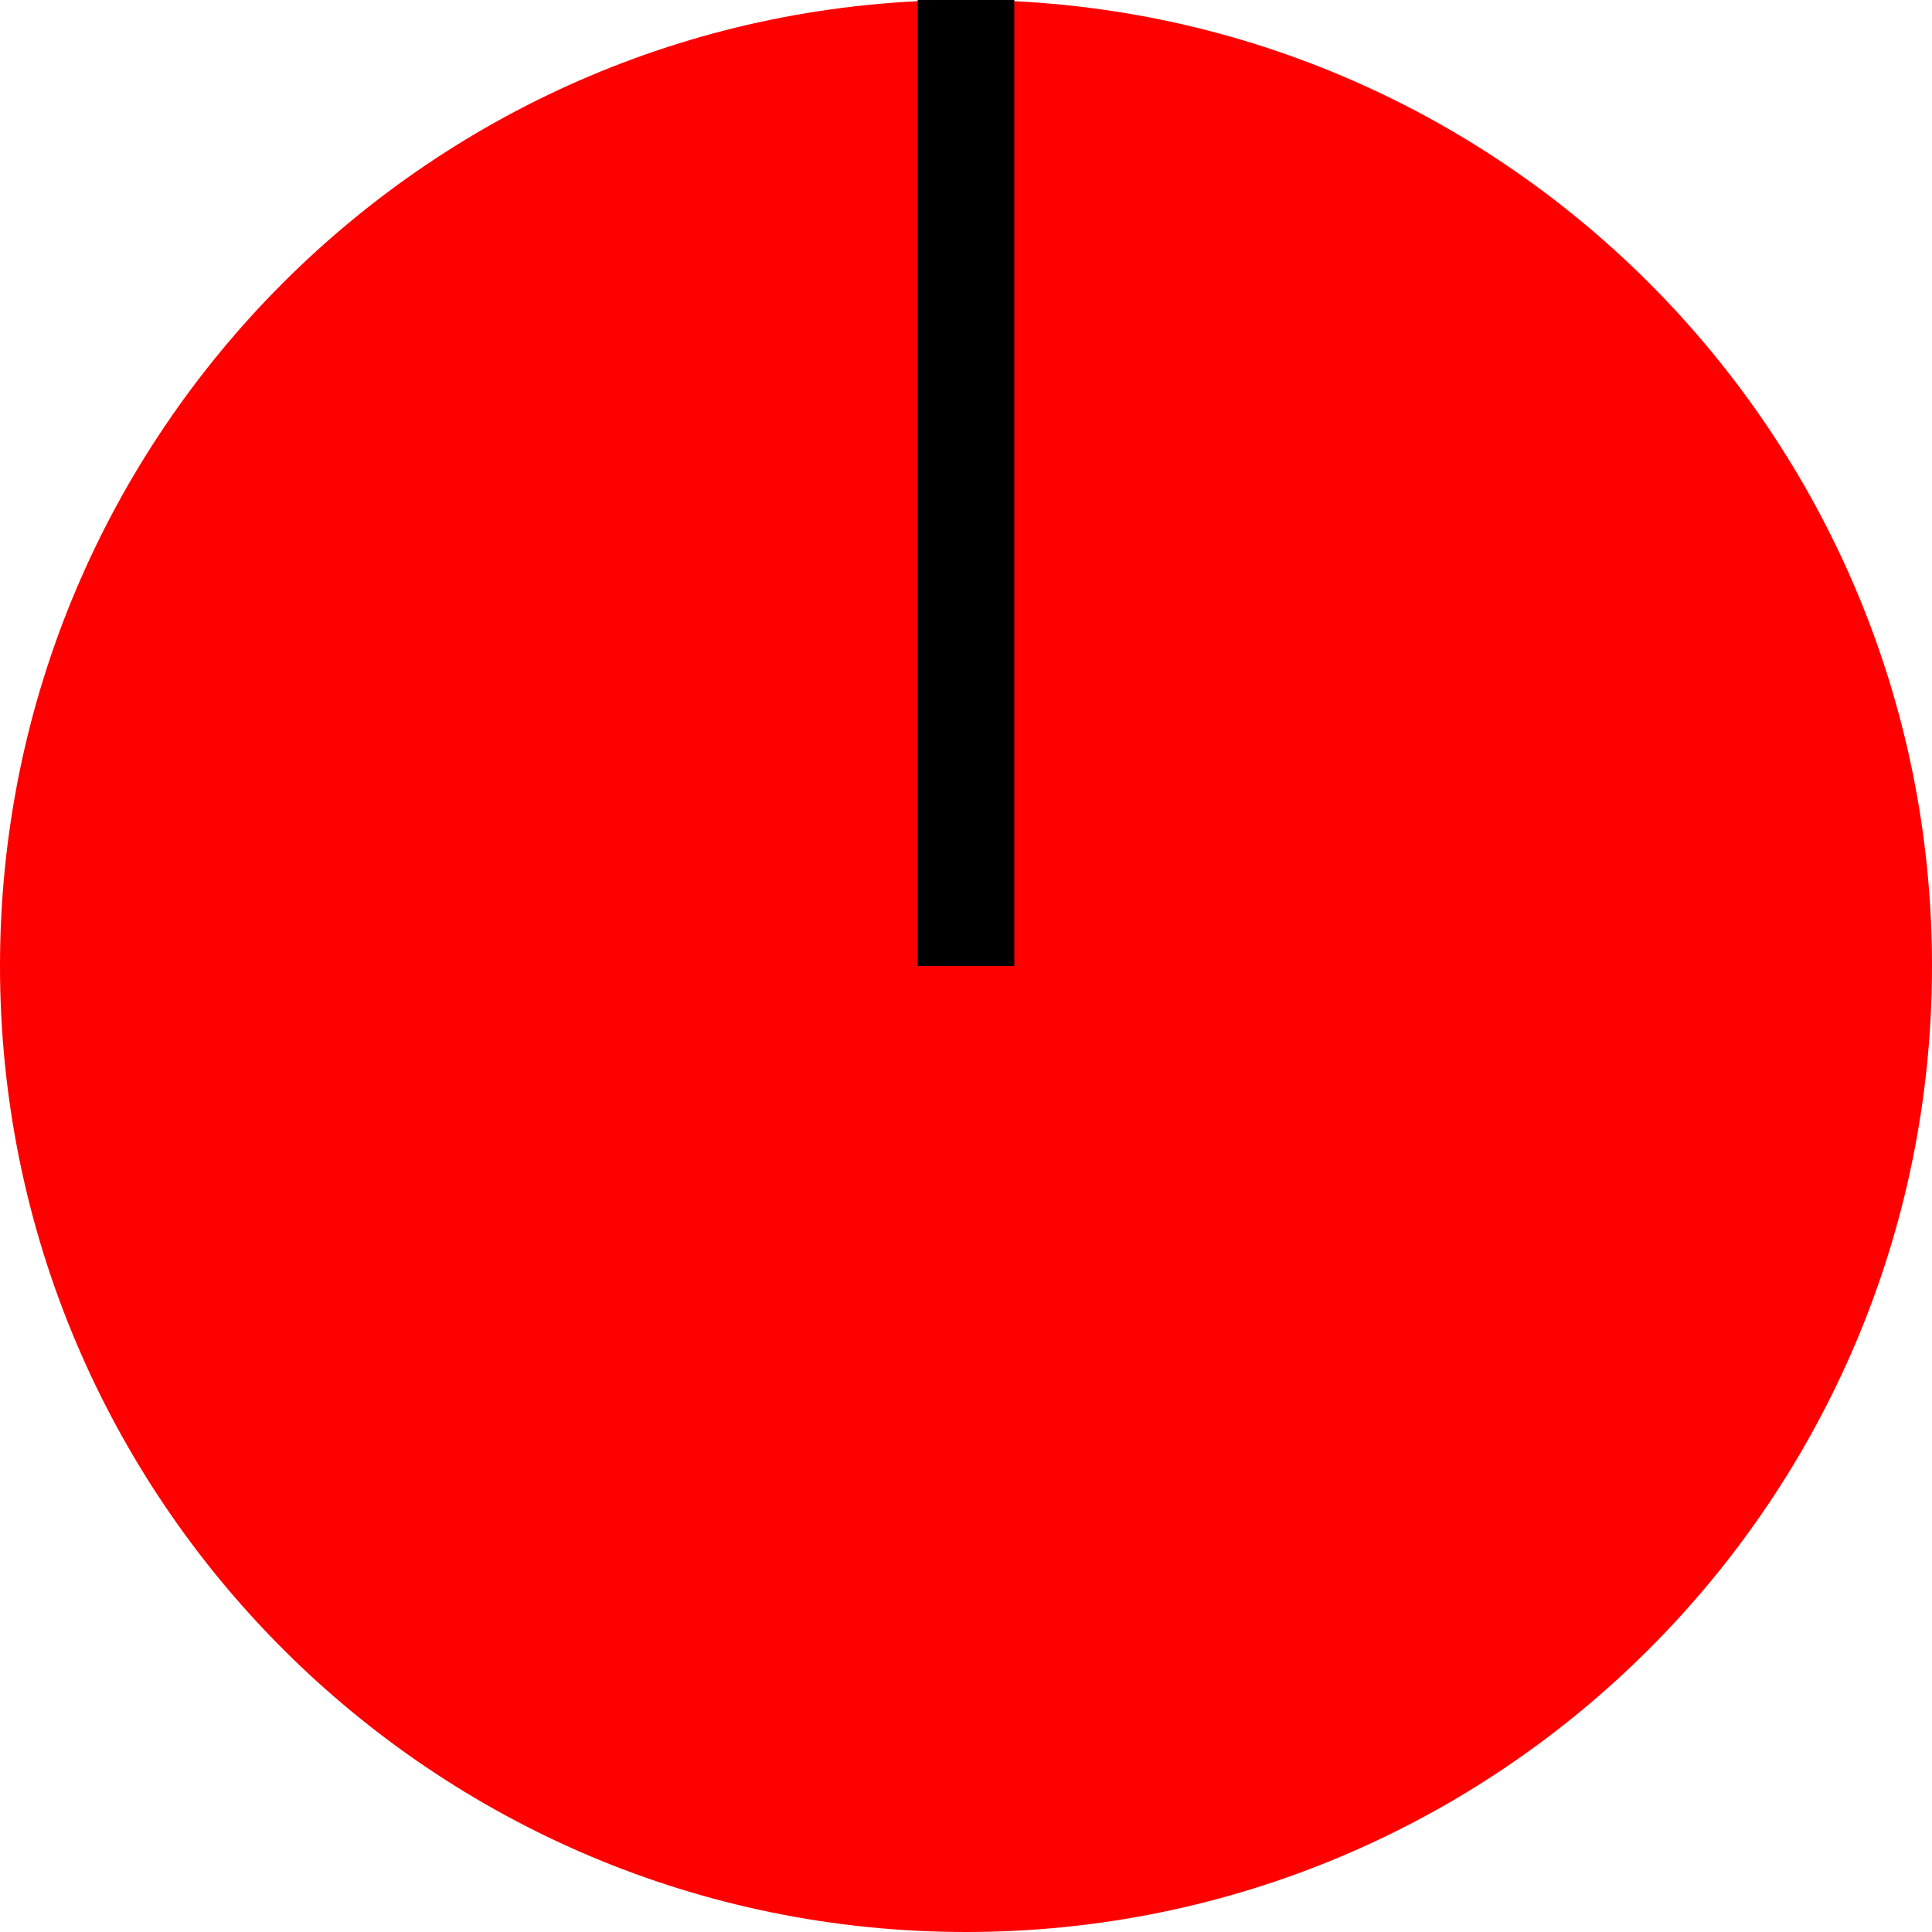
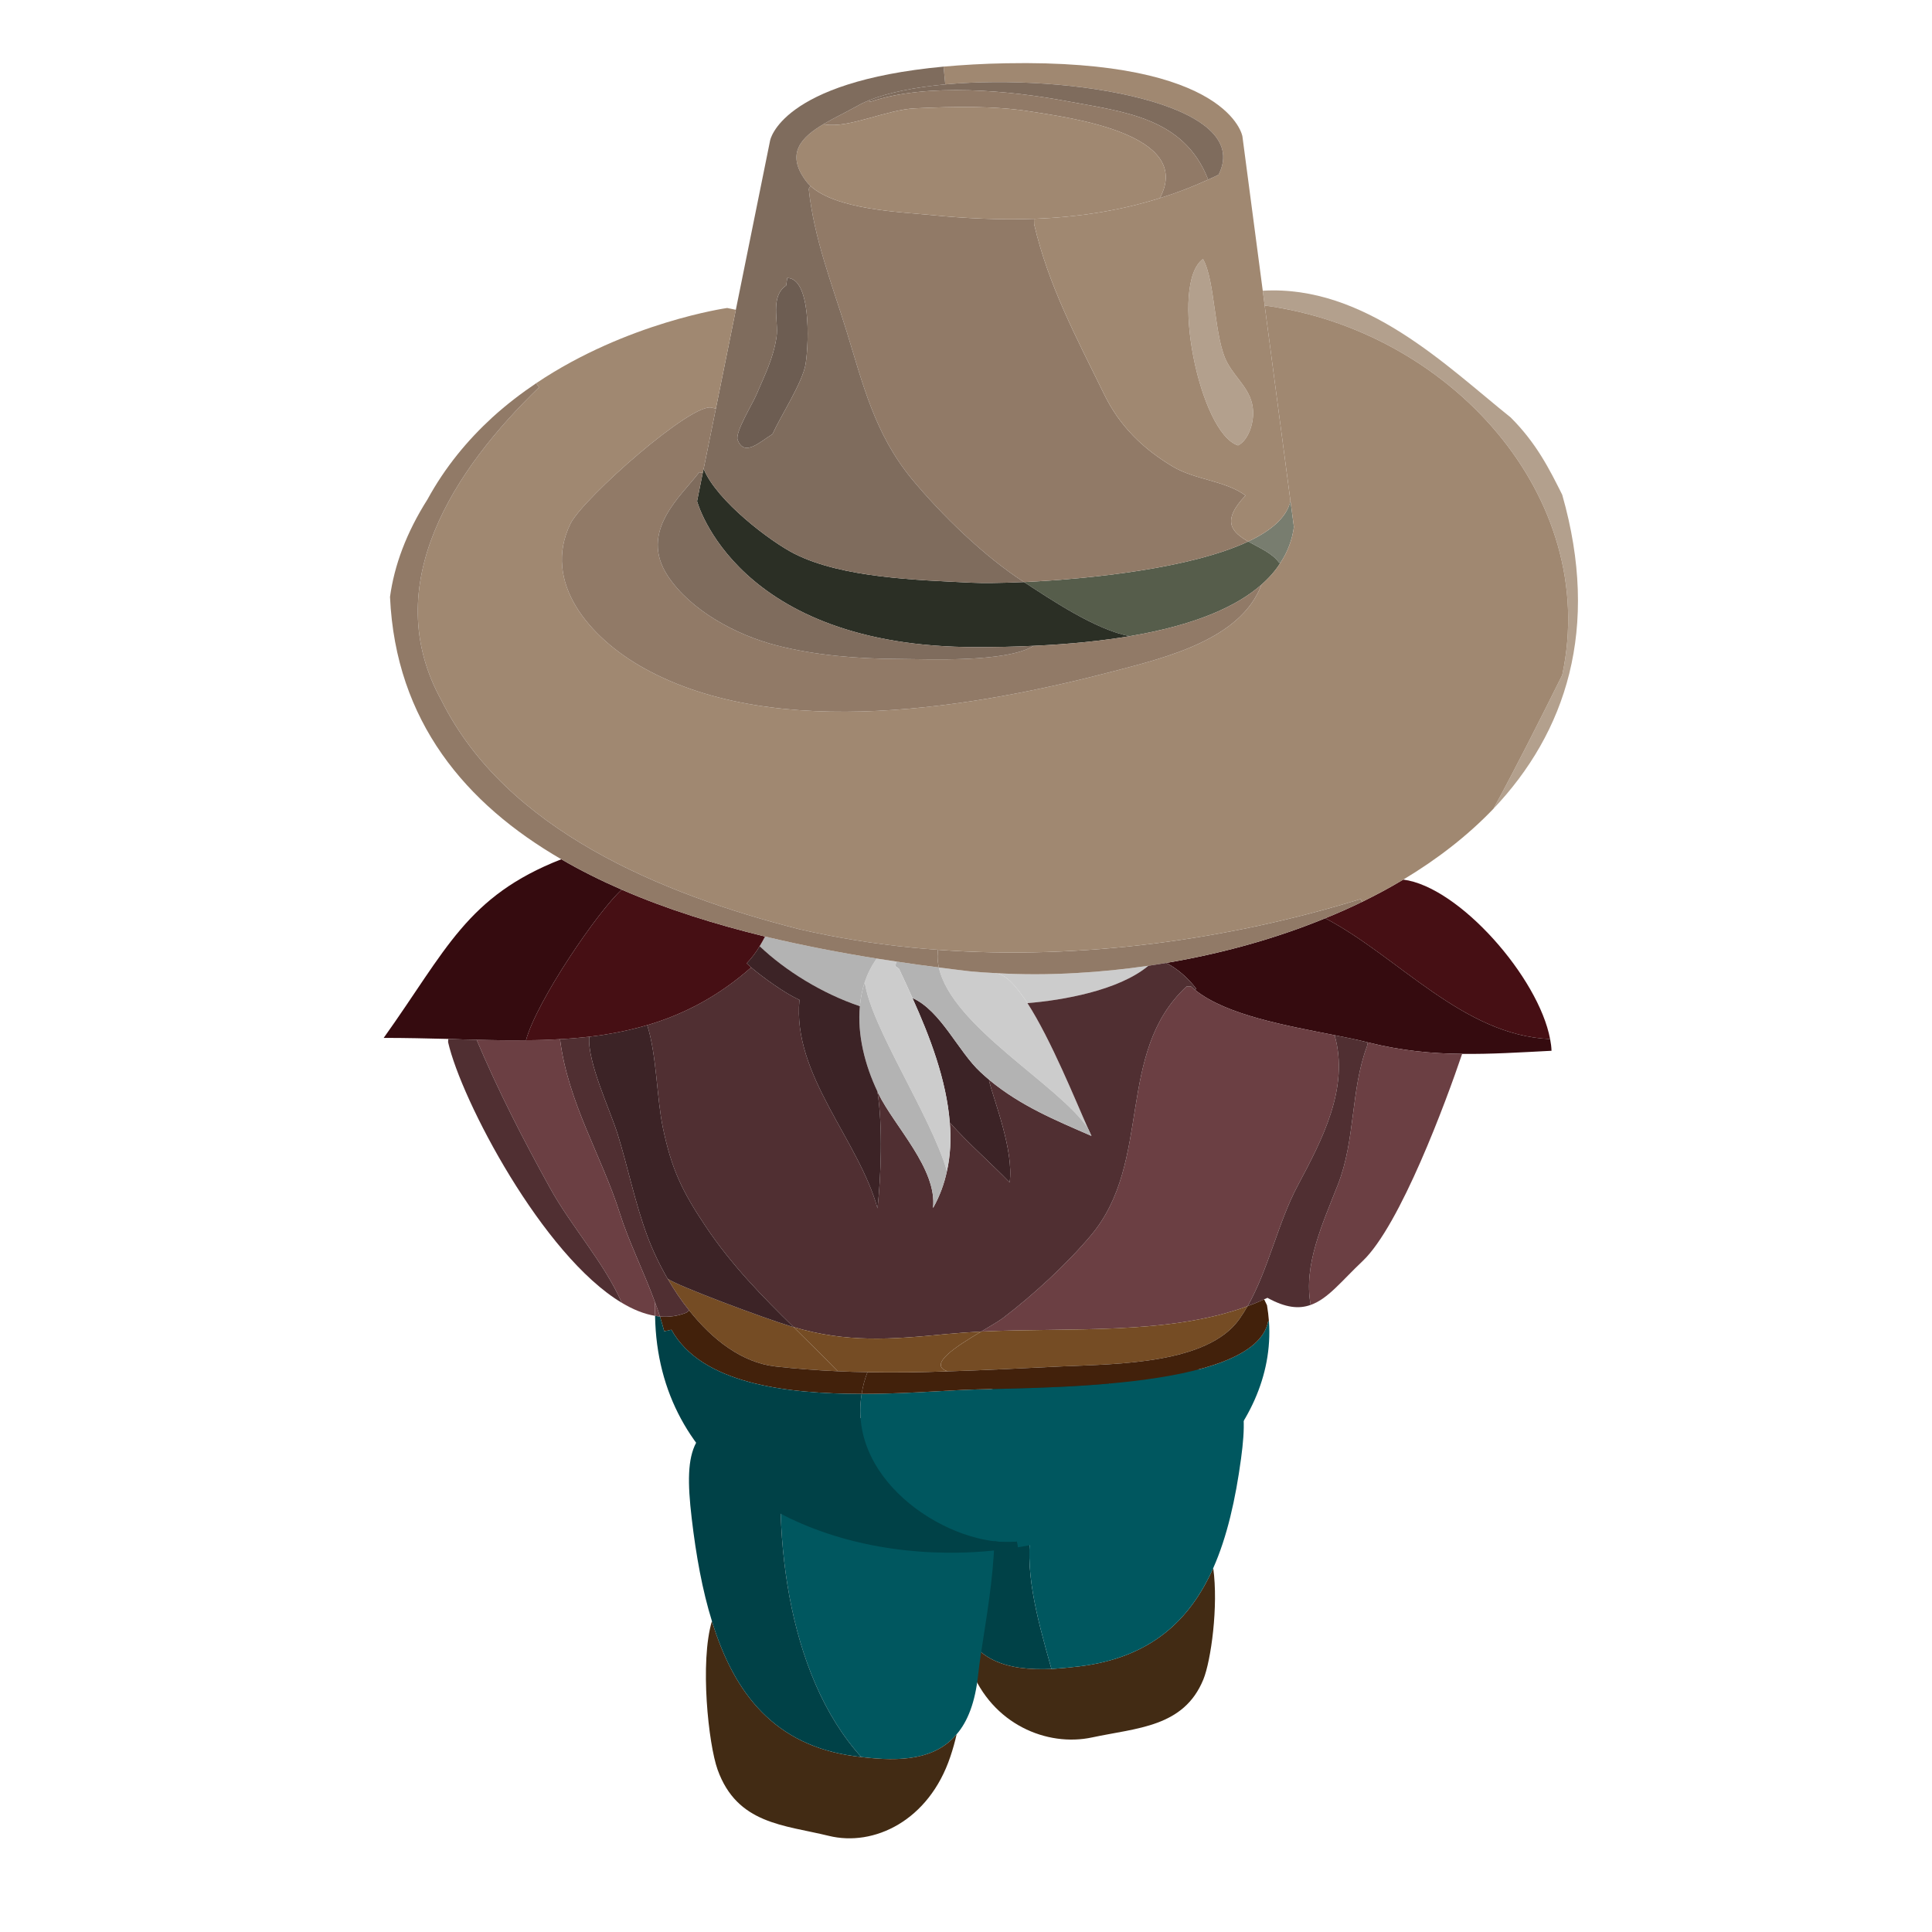
- <svg xmlns="http://www.w3.org/2000/svg" width="50" height="50" id="Her" viewBox="0 0 50 50">
-   <circle cx="25" cy="25" r="25" fill="#FF0000" />
-   <g stroke="#000000">
-     <line x1="25" x2="25" y1="0" y2="25" stroke-width="2.5" />
+ <svg xmlns="http://www.w3.org/2000/svg" version="1.1" x="0px" y="0px" width="150px" height="150px" viewBox="-29.54 -4.649 150 150" enable-background="new -29.54 -4.649 150 150" xml:space="preserve">
+   <defs>
+ </defs>
+   <g id="XMLID_3_">
+     <g>
+       <path fill="#004147" d="M44.905,120.854c1.02,3.451,3.74,4.218,7.19,4.076c-2.46-8.732-3.56-13.355,5.82-23.643    c-2,0.109-4,0.449-5.9,0.821c-2.16,0.417-6.21,1.052-7.67,3.167c-2.23,3.243-0.22,10.288,0.23,13.947    C44.645,119.825,44.765,120.361,44.905,120.854z" />
+       <path fill="#422B14" d="M52.095,124.93c-3.45,0.143-6.17-0.625-7.19-4.076c0.11,1.293,0.38,2.641,0.91,4.021    c1.66,4.338,5.93,6.125,9.44,5.368c3.48-0.745,7.11-0.789,8.63-4.492c0.6-1.468,1.18-5.708,0.77-8.655    c-1.85,4.152-4.96,6.979-10.43,7.636C53.484,124.821,52.774,124.886,52.095,124.93z" />
+       <path fill="#00575F" d="M54.225,124.733c5.47-0.657,8.58-3.484,10.43-7.636c1.08-2.432,1.73-5.336,2.16-8.502    c0.65-4.821-0.01-6.453-4.68-7.166c-1.38-0.208-2.8-0.23-4.22-0.142c-9.38,10.288-8.28,14.911-5.82,23.643    C52.774,124.886,53.484,124.821,54.225,124.733z" />
+     </g>
+     <g>
+ 	</g>
+   </g>
+   <g id="XMLID_2_">
+     <g>
+       <path fill="#00575F" d="M44.733,129.999c-1.65,1.968-4.32,2.144-7.4,1.768c-5.83-6.418-7.12-17.876-5.82-26.965    c2.5-0.013,5.05,0.477,7.45,1.003c2.16,0.477,6.21,1.204,7.67,3.623c2.23,3.71,0.22,11.771-0.23,15.958    C46.173,127.517,45.593,129.009,44.733,129.999z" />
+       <path fill="#422B14" d="M37.333,131.767c3.08,0.376,5.75,0.201,7.4-1.768c-0.13,0.577-0.29,1.153-0.49,1.743    c-1.66,4.964-5.93,7.008-9.44,6.143c-3.48-0.853-7.11-0.902-8.63-5.14c-0.71-1.981-1.39-8.349-0.44-11.533    c1.74,5.691,4.91,9.64,11.02,10.48C36.943,131.717,37.143,131.742,37.333,131.767z" />
+       <path fill="#004147" d="M31.513,104.802c-1.3,9.089-0.01,20.546,5.82,26.965c-0.19-0.025-0.39-0.05-0.58-0.075    c-6.11-0.84-9.28-4.789-11.02-10.48c-0.74-2.382-1.23-5.077-1.57-7.985c-0.65-5.516,0.01-7.384,4.68-8.199    C29.723,104.865,30.613,104.802,31.513,104.802z" />
+     </g>
+     <g>
+ 	</g>
+   </g>
+   <g id="XMLID_1_">
+     <g>
+       <path fill="#460F14" d="M79.41,63.643c4.35,0.56,10.51,7.61,11.399,12.38c-6.77-0.28-11.779-6.4-17.46-9.38    c0.971-0.39,1.931-0.82,2.86-1.27C77.31,64.833,78.38,64.263,79.41,63.643z" />
+       <path fill="#350B0F" d="M73.35,66.643c5.681,2.98,10.69,9.1,17.46,9.38c0.061,0.31,0.101,0.62,0.11,0.91    c-2.52,0.13-4.74,0.27-6.939,0.24c-2.37-0.02-4.711-0.24-7.32-0.89c-0.03-0.01-0.05-0.01-0.08-0.02c-0.74-0.19-1.59-0.36-2.5-0.54    c-3.72-0.74-8.4-1.55-10.83-3.51l0.08-0.1c-0.6-0.81-1.5-1.59-2.33-2C65.21,69.403,69.42,68.263,73.35,66.643z" />
+       <path fill="#B3A08D" d="M91.75,33.763c2.97,10.4,0.28,18.46-5.34,24.38c1.81-3.32,3.58-6.85,5.34-10.38    c2.97-13.87-8.78-26.77-23.1-28.69l-0.15-1.15c7.95-0.47,14.3,5.88,19.25,9.84C89.75,29.763,90.75,31.763,91.75,33.763z" />
+       <path fill="#6B3F43" d="M83.98,77.173c-1.24,3.67-4.811,13.33-7.73,16.09c-1.63,1.54-2.69,2.94-4.03,3.4    c-0.58-3.08,0.931-6.32,2.11-9.33c1.37-3.48,0.99-7.35,2.26-10.74l0.07-0.31C79.27,76.933,81.61,77.153,83.98,77.173z" />
+       <path fill="#6B3F43" d="M74.08,75.723c1.15,4.08-0.94,8.07-2.85,11.65c-1.551,2.9-2.28,6.53-3.91,9.39    c-6.19,2.27-13.84,1.64-20.68,1.97c0.73-0.44,1.38-0.81,1.69-1.05c2.36-1.8,4.95-4.18,6.84-6.43c4.811-5.74,1.86-14.17,7.42-19.32    h0.33c0.1,0.1,0.21,0.19,0.33,0.28C65.68,74.173,70.36,74.983,74.08,75.723z" />
+       <path fill="#787D6F" d="M67.37,37.393c1.77-0.83,3-1.87,3.28-3.15l0.27,2.02c-0.13,0.95-0.46,1.91-1.07,2.82l-0.1-0.07    C69.24,38.303,68.22,37.873,67.37,37.393z" />
+       <path fill="#565D4B" d="M67.37,37.393c0.85,0.48,1.87,0.91,2.38,1.62l0.1,0.07c-0.359,0.57-0.84,1.12-1.449,1.66    c-1.931,1.7-5.141,3.14-10.22,4c-2.66-0.48-6.21-2.9-8.17-4.17c-0.02-0.01-0.03-0.02-0.05-0.03    C54.99,40.303,62.91,39.493,67.37,37.393z" />
+       <path fill="#00575F" d="M68.98,97.933c0.609,8.55-7.95,15.88-16.121,16.83c-1.11,0.3-2.24,0.54-3.38,0.72l-0.07-0.44    c-5,0.51-13.19-4.54-12.05-11.47c2.97,0,5.8-0.21,7.89-0.31c4.87-0.23,22.63,0.16,23.67-5.33H68.98z" />
+       <path fill="#502F32" d="M71.23,87.373c1.909-3.58,4-7.57,2.85-11.65c0.91,0.18,1.76,0.35,2.5,0.54c0.03,0.01,0.05,0.01,0.08,0.02    l-0.07,0.31c-1.27,3.39-0.89,7.26-2.26,10.74c-1.18,3.01-2.69,6.25-2.11,9.33c-0.91,0.33-1.939,0.23-3.359-0.55    c-0.08,0.05-0.16,0.08-0.25,0.11v0.01c-0.42,0.19-0.851,0.37-1.29,0.53C68.95,93.903,69.68,90.273,71.23,87.373z" />
+       <path fill="#B3A08D" d="M65.74,23.503c0.74,1.36,1.93,2.14,2.01,3.76c0.05,0.99-0.38,2.28-1.17,2.67    c-2.99-0.95-5.35-12.59-2.72-14.47C64.83,17.163,64.71,21.593,65.74,23.503z" />
+       <path fill="#2B2F25" d="M50.71,45.493c-1.39,0.07-2.88,0.1-4.46,0.1c-18.67,0-21.67-11.33-21.67-11.33l0.44-2.19l0.07-0.32    c1.02,2.5,5.22,5.67,7.07,6.6c3.72,1.87,9.49,2.03,13.76,2.24c0.77,0.04,2.22,0.03,4.04-0.05c0.02,0.01,0.03,0.02,0.05,0.03    c1.96,1.27,5.51,3.69,8.17,4.17C56.04,45.103,53.56,45.363,50.71,45.493z" />
+       <path fill="#754C24" d="M46.64,98.733c6.84-0.33,14.49,0.3,20.68-1.97c-0.2,0.35-0.42,0.69-0.65,1.02    c-2.46,3.45-9.42,3.47-13.67,3.65c-3,0.14-5.98,0.3-8.95,0.39C42.42,101.323,44.77,99.843,46.64,98.733z" />
+       <path fill="#CCCCCC" d="M50.23,73.233c1.84,2.85,3.75,7.61,4.69,9.7c-2.3-3.39-10.55-7.88-11.57-12.47    c0.83,0.11,1.63,0.21,2.41,0.3c0.65,0.06,1.31,0.11,1.98,0.14v0.02C48.47,70.923,49.34,71.863,50.23,73.233z" />
+       <path fill="#CCCCCC" d="M47.74,70.903c2.04,0.12,4.16,0.12,6.34-0.01c1.82-0.1,3.68-0.29,5.54-0.56c-2.31,1.93-6.68,2.68-9.39,2.9    c-0.89-1.37-1.76-2.31-2.49-2.31V70.903z" />
+       <path fill="#917A67" d="M50.75,12.763c1.12,4.78,3.24,8.71,5.44,13.21c1.2,2.46,3.02,4.23,5.32,5.6c1.73,1.04,4.09,1.09,5.65,2.25    c-1.91,2.01-1.05,2.84,0.21,3.57c-4.46,2.1-12.38,2.91-17.41,3.15c-3.06-1.97-6.38-5.19-8.72-8.02    c-2.88-3.51-3.78-7.34-5.05-11.45c-1.14-3.68-2.53-7.19-2.94-11.06l0.13-0.23c1.98,1.84,6.97,2.03,9.34,2.26    c2.72,0.27,5.4,0.39,8.02,0.3L50.75,12.763z" />
+       <path fill="#3C2326" d="M47.25,79.263c0.42,1.65,1.93,5.42,1.6,7.89c-1.37-1.42-3.25-3.06-4.65-4.65    c-0.26-3.32-1.56-6.71-2.9-9.67c2.21,0.98,3.56,4.17,5.29,5.76c0.23,0.21,0.46,0.42,0.7,0.62L47.25,79.263z" />
+       <path fill="#A08871" d="M67.75,27.263c-0.08-1.62-1.27-2.4-2.01-3.76c-1.03-1.91-0.91-6.34-1.88-8.04    c-2.63,1.88-0.271,13.52,2.72,14.47C67.37,29.543,67.8,28.253,67.75,27.263z M65.07,8.913c2.81-5.5-11.521-7.89-21.22-7.01    l-0.13-1.38c1.46-0.13,3.07-0.23,4.86-0.26c17.34-0.33,18.34,5.67,18.34,5.67l1.58,11.99l0.15,1.15l2,15.17    c-0.28,1.28-1.511,2.32-3.28,3.15c-1.26-0.73-2.12-1.56-0.21-3.57c-1.561-1.16-3.92-1.21-5.65-2.25c-2.3-1.37-4.12-3.14-5.32-5.6    c-2.2-4.5-4.32-8.43-5.44-13.21l-0.01-0.42c3.34-0.13,6.6-0.61,9.77-1.61c1.26-0.39,2.521-0.87,3.76-1.44    C64.54,9.173,64.8,9.043,65.07,8.913z" />
+       <path fill="#917A67" d="M43.28,69.093c11.2,0.83,22.75-0.83,32.82-3.94l0.11,0.22c-0.93,0.45-1.89,0.88-2.86,1.27    c-3.93,1.62-8.14,2.76-12.35,3.47c-0.46,0.08-0.92,0.15-1.38,0.22c-1.86,0.27-3.72,0.46-5.54,0.56c-2.18,0.13-4.3,0.13-6.34,0.01    c-0.67-0.03-1.33-0.08-1.98-0.14c-0.78-0.09-1.58-0.19-2.41-0.3c-0.06-0.29-0.1-0.58-0.1-0.87L43.28,69.093z" />
+       <path fill="#7F6C5D" d="M53.32,3.213c-4.33-0.82-10.89-1.47-15.32,0.05l-0.05-0.13c1.49-0.6,3.56-1.01,5.9-1.23    c9.7-0.88,24.03,1.51,21.22,7.01c-0.271,0.13-0.53,0.26-0.801,0.38l-0.02-0.03C62.37,4.483,57.77,4.043,53.32,3.213z" />
+       <path fill="#502F32" d="M62.59,71.933c-5.56,5.15-2.609,13.58-7.42,19.32c-1.89,2.25-4.48,4.63-6.84,6.43    c-0.31,0.24-0.96,0.61-1.69,1.05c-0.9,0.05-1.78,0.11-2.65,0.19c-4.35,0.43-7.8,0.69-11.92-0.54c-2.43-2.38-4.81-4.81-6.82-7.81    c-1.85-2.76-2.65-4.46-3.32-7.65c-0.49-2.34-0.48-5.67-1.22-7.98c2.81-0.83,5.5-2.21,8.07-4.48c0.89,0.76,2.65,2.03,3.75,2.52    c-0.57,5.81,4.6,10.87,6.06,16.18c0.26-2.39,0.43-6.32-0.01-9.08c0.02,0.06,0.05,0.12,0.08,0.18c1.25,2.55,4.58,5.85,4.24,8.88    c0.52-0.92,0.87-1.88,1.08-2.87c0.27-1.22,0.33-2.49,0.22-3.77c1.4,1.59,3.28,3.23,4.65,4.65c0.33-2.47-1.18-6.24-1.6-7.89    l0.04-0.05c2.42,2,5.09,3.1,7.91,4.33c-0.08-0.16-0.17-0.37-0.28-0.61c-0.94-2.09-2.85-6.85-4.69-9.7    c2.71-0.22,7.08-0.97,9.39-2.9c0.46-0.07,0.92-0.14,1.38-0.22c0.83,0.41,1.73,1.19,2.33,2l-0.08,0.1    c-0.12-0.09-0.23-0.18-0.33-0.28H62.59z" />
+       <path fill="#B3B3B3" d="M46.59,78.593c-1.73-1.59-3.08-4.78-5.29-5.76c-0.35-0.79-0.7-1.54-1.04-2.26    c-0.16-0.14-0.25-0.19-0.28-0.19l0.06-0.38c1.13,0.17,2.24,0.33,3.31,0.46c1.02,4.59,9.27,9.08,11.57,12.47    c0.11,0.24,0.2,0.45,0.28,0.61c-2.82-1.23-5.49-2.33-7.91-4.33C47.05,79.013,46.82,78.803,46.59,78.593z" />
+       <path fill="#CCCCCC" d="M44.2,82.503c0.11,1.28,0.05,2.55-0.22,3.77c-1.25-4.31-5.92-11.23-6.38-14.68    c0.22-0.64,0.52-1.25,0.93-1.82c0.51,0.08,1.02,0.16,1.51,0.23l-0.06,0.38c0.03,0,0.12,0.05,0.28,0.19    c0.34,0.72,0.69,1.47,1.04,2.26C42.64,75.793,43.94,79.183,44.2,82.503z" />
+       <path fill="#42210B" d="M45.25,103.263c-2.09,0.1-4.92,0.31-7.89,0.31c0.08-0.55,0.23-1.12,0.45-1.69    c2.08,0.04,4.16,0.01,6.24-0.06c2.97-0.09,5.95-0.25,8.95-0.39c4.25-0.18,11.21-0.2,13.67-3.65c0.23-0.33,0.45-0.67,0.65-1.02    c0.439-0.16,0.87-0.34,1.29-0.53l0.22,0.46c0.07,0.42,0.12,0.83,0.15,1.24H68.92C67.88,103.423,50.12,103.033,45.25,103.263z" />
+       <path fill="#B3B3B3" d="M38.58,80.083c-0.96-2.02-1.57-4.39-1.36-6.61c0.06-0.64,0.18-1.28,0.38-1.88    c0.46,3.45,5.13,10.37,6.38,14.68c-0.21,0.99-0.56,1.95-1.08,2.87c0.34-3.03-2.99-6.33-4.24-8.88    C38.63,80.203,38.6,80.143,38.58,80.083z" />
+       <path fill="#754C24" d="M37.81,101.883c-0.77-0.01-1.54-0.03-2.31-0.07c-1.13-1.17-2.29-2.29-3.43-3.43    c4.12,1.23,7.57,0.97,11.92,0.54c0.87-0.08,1.75-0.14,2.65-0.19c-1.87,1.11-4.22,2.59-2.59,3.09    C41.97,101.893,39.89,101.923,37.81,101.883z" />
+       <path fill="#917A67" d="M38,3.263c4.43-1.52,10.99-0.87,15.32-0.05c4.45,0.83,9.05,1.27,10.93,6.05l0.02,0.03    c-1.239,0.57-2.5,1.05-3.76,1.44c2.7-5.04-7.23-6.27-10.01-6.72c-2.84-0.46-6.04-0.39-9-0.25c-2.22,0.1-5.11,1.56-7,1.25    l-0.04-0.06c0.79-0.47,1.68-0.88,2.43-1.31v0.01c0.31-0.19,0.66-0.36,1.06-0.52L38,3.263z" />
+       <path fill="#A08871" d="M33.03,9.393c-1.61-2.15-0.32-3.42,1.43-4.44l0.04,0.06c1.89,0.31,4.78-1.15,7-1.25    c2.96-0.14,6.16-0.21,9,0.25c2.78,0.45,12.71,1.68,10.01,6.72c-3.17,1-6.43,1.48-9.77,1.61c-2.62,0.09-5.3-0.03-8.02-0.3    c-2.37-0.23-7.36-0.42-9.34-2.26C33.25,9.663,33.13,9.533,33.03,9.393z" />
+       <path fill="#754C24" d="M32.07,98.383c1.14,1.14,2.3,2.26,3.43,3.43c-1.61-0.07-3.22-0.19-4.83-0.37    c-2.58-0.29-4.89-2.06-6.7-4.35c-0.62-0.77-1.18-1.6-1.67-2.46c0.67,0.52,7.4,3.04,9.61,3.71    C31.96,98.363,32.02,98.373,32.07,98.383z" />
+       <path fill="#B3B3B3" d="M29.86,68.063c2.93,0.7,5.86,1.26,8.67,1.71c-0.41,0.57-0.71,1.18-0.93,1.82c-0.2,0.6-0.32,1.24-0.38,1.88    c-2.91-0.98-5.76-2.74-7.78-4.66C29.59,68.573,29.72,68.323,29.86,68.063z" />
+       <path fill="#3C2326" d="M29.44,68.813c2.02,1.92,4.87,3.68,7.78,4.66c-0.21,2.22,0.4,4.59,1.36,6.61    c0.44,2.76,0.27,6.69,0.01,9.08c-1.46-5.31-6.63-10.37-6.06-16.18c-1.1-0.49-2.86-1.76-3.75-2.52c-0.15-0.13-0.26-0.23-0.35-0.32    C28.82,69.743,29.15,69.293,29.44,68.813z" />
+       <path fill="#3C2326" d="M32.07,98.383c-0.05-0.01-0.11-0.02-0.16-0.04c-2.21-0.67-8.94-3.19-9.61-3.71h-0.01    c-0.62-1.08-1.15-2.19-1.55-3.26c-0.97-2.58-1.54-5.45-2.33-7.98c-0.6-1.91-2.36-5.6-2.2-7.55c1.53-0.18,3.03-0.47,4.5-0.9    c0.74,2.31,0.73,5.64,1.22,7.98c0.67,3.19,1.47,4.89,3.32,7.65C27.26,93.573,29.64,96.003,32.07,98.383z" />
+       <path fill="#6D5D52" d="M31.58,16.933c1.81,0.01,1.71,4.84,1.43,6.66c-0.22,1.42-1.94,4.06-2.57,5.45v0.01    c-1.02,0.63-2.19,1.79-2.71,0.45c-0.22-0.57,1.17-2.82,1.45-3.49c0.65-1.53,1.32-2.83,1.57-4.5c0.18-1.24-0.53-3.13,0.75-4    L31.58,16.933z" />
+       <path fill="#7F6C5D" d="M36.89,3.643c-0.75,0.43-1.64,0.84-2.43,1.31c-1.75,1.02-3.04,2.29-1.43,4.44    c0.1,0.14,0.22,0.27,0.35,0.39l-0.13,0.23c0.41,3.87,1.8,7.38,2.94,11.06c1.27,4.11,2.17,7.94,5.05,11.45    c2.34,2.83,5.66,6.05,8.72,8.02c-1.82,0.08-3.27,0.09-4.04,0.05c-4.27-0.21-10.04-0.37-13.76-2.24c-1.85-0.93-6.05-4.1-7.07-6.6    l0.95-4.68l1.55-7.67l2.66-13.14c0,0,0.8-4.56,13.47-5.74l0.13,1.38c-2.34,0.22-4.41,0.63-5.9,1.23c-0.4,0.16-0.75,0.33-1.06,0.52    V3.643z M31.5,17.513c-1.28,0.87-0.57,2.76-0.75,4c-0.25,1.67-0.92,2.97-1.57,4.5c-0.28,0.67-1.67,2.92-1.45,3.49    c0.52,1.34,1.69,0.18,2.71-0.45v-0.01c0.63-1.39,2.35-4.03,2.57-5.45c0.28-1.82,0.38-6.65-1.43-6.66L31.5,17.513z" />
+       <path fill="#A08871" d="M25.75,27.013c-1.46-0.54-10.04,7.04-11,9c-2.21,4.52,1.44,8.86,5.75,11.24    c10.29,5.7,25.74,3.01,36.51,0.19c4-1.05,9.811-2.46,11.391-6.7c0.609-0.54,1.09-1.09,1.449-1.66c0.61-0.91,0.94-1.87,1.07-2.82    l-0.27-2.02l-2-15.17c14.319,1.92,26.069,14.82,23.1,28.69c-1.76,3.53-3.53,7.06-5.34,10.38c-2.01,2.1-4.38,3.93-7,5.5    c-1.03,0.62-2.101,1.19-3.2,1.73l-0.11-0.22c-10.069,3.11-21.62,4.77-32.82,3.94c-0.67-0.05-1.34-0.1-2.01-0.17    c-2.95-0.29-5.88-0.77-8.72-1.42c-10.8-2.74-22.8-7.74-27.8-17.74c-5-9,1-18,7.56-24.34l-0.22-0.32    c7.07-4.75,14.83-5.84,14.83-5.84l0.67,0.14l-1.55,7.67L25.75,27.013z" />
+       <path fill="#917A67" d="M57.01,47.443c-10.77,2.82-26.22,5.51-36.51-0.19c-4.31-2.38-7.96-6.72-5.75-11.24    c0.96-1.96,9.54-9.54,11-9l0.29,0.06l-0.95,4.68l-0.07,0.32l-0.27-0.06c-1.4,1.86-4.73,4.58-2.44,8.06    c1.77,2.68,5.32,4.59,8.45,5.39c3.04,0.78,6.33,1.04,9.55,1.05c2.18,0.01,8.27,0.3,10.4-1.02c2.85-0.13,5.33-0.39,7.47-0.75    c5.08-0.86,8.29-2.3,10.22-4C66.82,44.983,61.01,46.393,57.01,47.443z" />
+       <path fill="#7F6C5D" d="M24.58,34.263c0,0,3,11.33,21.67,11.33c1.58,0,3.07-0.03,4.46-0.1c-2.13,1.32-8.22,1.03-10.4,1.02    c-3.22-0.01-6.51-0.27-9.55-1.05c-3.13-0.8-6.68-2.71-8.45-5.39c-2.29-3.48,1.04-6.2,2.44-8.06l0.27,0.06L24.58,34.263z" />
+       <path fill="#42210B" d="M37.81,101.883c-0.22,0.57-0.37,1.14-0.45,1.69c-5.95,0-12.47-0.82-14.77-4.98l-0.56,0.12    c-0.1-0.37-0.21-0.76-0.33-1.15c0.7,0.06,1.39-0.03,2.05-0.3l0.22-0.17c1.81,2.29,4.12,4.06,6.7,4.35    c1.61,0.18,3.22,0.3,4.83,0.37C36.27,101.853,37.04,101.873,37.81,101.883z" />
+       <path fill="#004147" d="M43.98,115.903c-11.48-0.1-22.46-6.22-22.66-18.39c0.13,0.02,0.25,0.04,0.38,0.05    c0.12,0.39,0.23,0.78,0.33,1.15l0.56-0.12c2.3,4.16,8.82,4.98,14.77,4.98c-1.14,6.93,7.05,11.98,12.05,11.47l0.07,0.44    C47.66,115.783,45.81,115.923,43.98,115.903z" />
+       <path fill="#6B3F43" d="M21.7,97.563c-0.13-0.01-0.25-0.03-0.38-0.05c-0.02-0.34-0.01-0.69,0-1.04    C21.46,96.843,21.59,97.203,21.7,97.563z" />
+       <path fill="#502F32" d="M22.3,94.633c0.49,0.86,1.05,1.69,1.67,2.46l-0.22,0.17c-0.66,0.27-1.35,0.36-2.05,0.3    c-0.11-0.36-0.24-0.72-0.38-1.09c-0.85-2.33-2.07-4.79-2.73-6.9c-1.42-4.5-4.03-8.59-4.65-13.54c0.76-0.04,1.52-0.11,2.27-0.19    c-0.16,1.95,1.6,5.64,2.2,7.55c0.79,2.53,1.36,5.4,2.33,7.98c0.4,1.07,0.93,2.18,1.55,3.26H22.3z" />
+       <path fill="#6B3F43" d="M18.59,89.573c0.66,2.11,1.88,4.57,2.73,6.9c-0.01,0.35-0.02,0.7,0,1.04c-0.85-0.14-1.71-0.49-2.58-1.01    c-1.38-3.14-3.93-5.92-5.58-8.92c-2.13-3.85-4.02-7.55-5.7-11.51c1.3,0.04,2.58,0.06,3.84,0.04c0.89,0,1.77-0.03,2.64-0.08    C14.56,80.983,17.17,85.073,18.59,89.573z" />
+       <path fill="#460F14" d="M18.73,64.423c3.54,1.54,7.33,2.71,11.13,3.64c-0.14,0.26-0.27,0.51-0.42,0.75    c-0.29,0.48-0.62,0.93-1.01,1.33c0.09,0.09,0.2,0.19,0.35,0.32c-2.57,2.27-5.26,3.65-8.07,4.48c-1.47,0.43-2.97,0.72-4.5,0.9    c-0.75,0.08-1.51,0.15-2.27,0.19c-0.87,0.05-1.75,0.08-2.64,0.08C12.12,73.063,16.92,66.053,18.73,64.423z" />
+       <path fill="#350B0F" d="M7.46,76.073c-0.73-0.01-1.46-0.03-2.2-0.06c-1.63-0.04-3.3-0.08-5.01-0.08    c4.89-6.85,6.44-10.99,13.79-13.87c1.49,0.87,3.06,1.65,4.69,2.36c-1.81,1.63-6.61,8.64-7.43,11.69    C10.04,76.133,8.76,76.113,7.46,76.073z" />
+       <path fill="#502F32" d="M5.26,76.013c0.74,0.03,1.47,0.05,2.2,0.06c1.68,3.96,3.57,7.66,5.7,11.51c1.65,3,4.2,5.78,5.58,8.92    c-6.15-3.67-12.47-15.75-13.49-20.24L5.26,76.013z" />
+       <path fill="#917A67" d="M29.86,68.063c-3.8-0.93-7.59-2.1-11.13-3.64c-1.63-0.71-3.2-1.49-4.69-2.36    c-7.41-4.29-12.86-10.69-13.3-20.37c0.33-2.43,1.26-4.97,2.91-7.57c1.37-2.51,3.12-4.61,5.04-6.37c1.09-0.99,2.24-1.87,3.4-2.65    l0.22,0.32c-6.56,6.34-12.56,15.34-7.56,24.34c5,10,17,15,27.8,17.74c2.84,0.65,5.77,1.13,8.72,1.42    c0.67,0.07,1.34,0.12,2.01,0.17l-0.03,0.5c0,0.29,0.04,0.58,0.1,0.87c-1.07-0.13-2.18-0.29-3.31-0.46c-0.49-0.07-1-0.15-1.51-0.23    C35.72,69.323,32.79,68.763,29.86,68.063z" />
+     </g>
+     <g>
+ 	</g>
  </g>
</svg>
